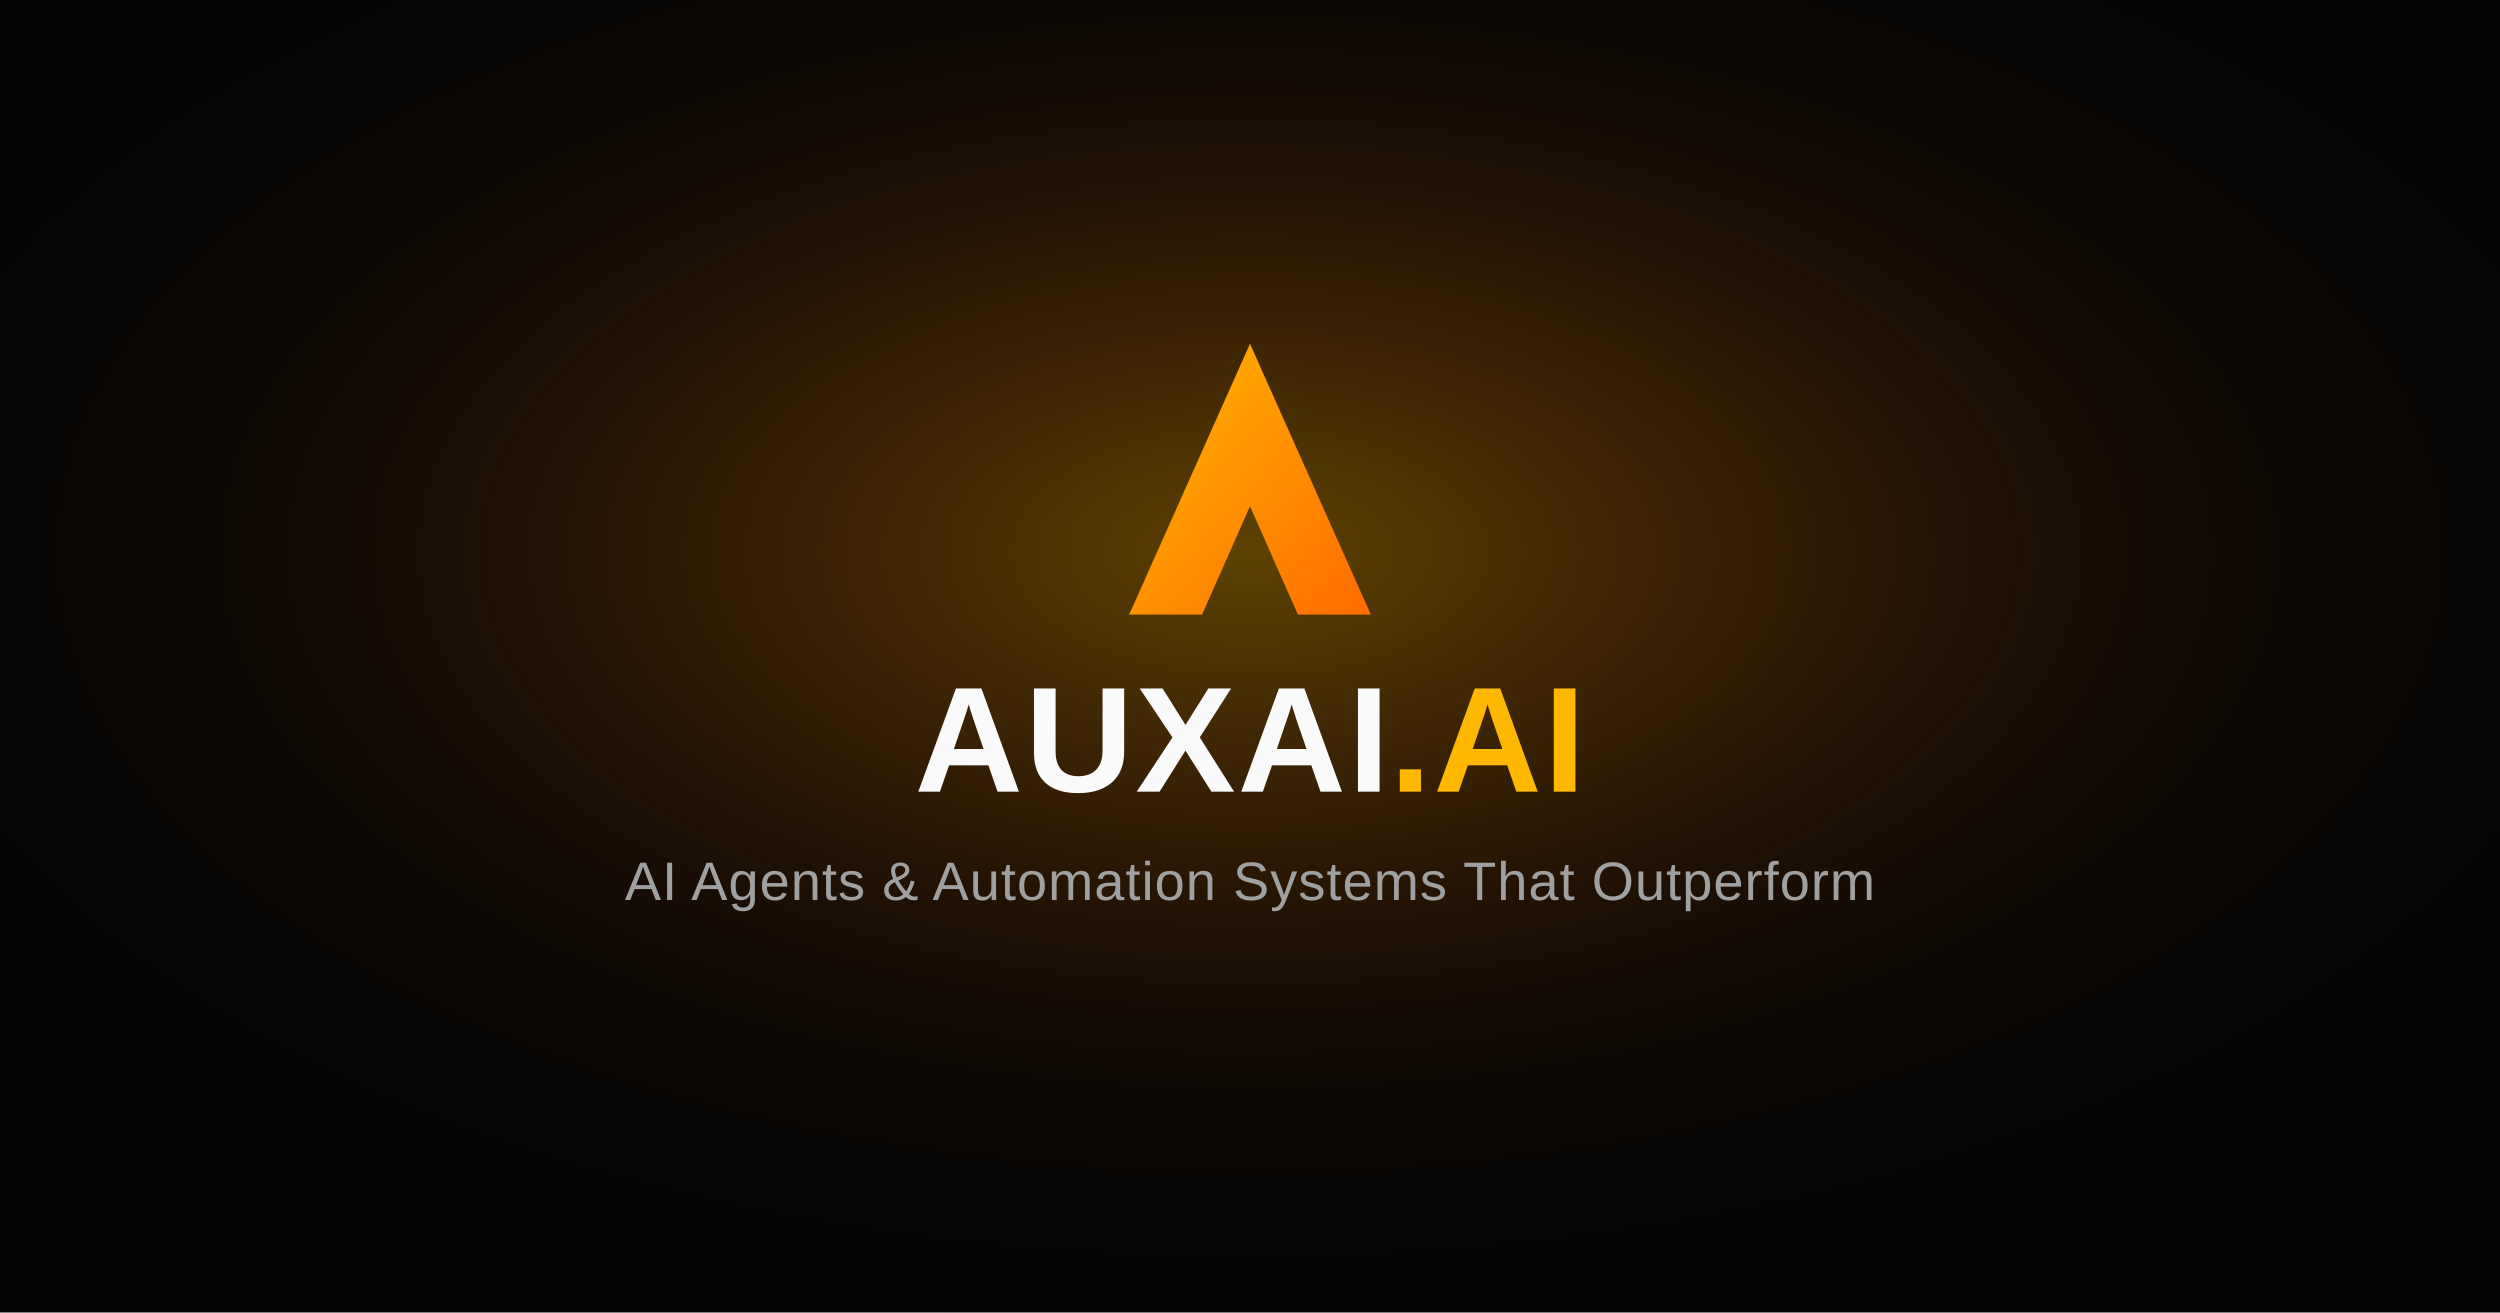
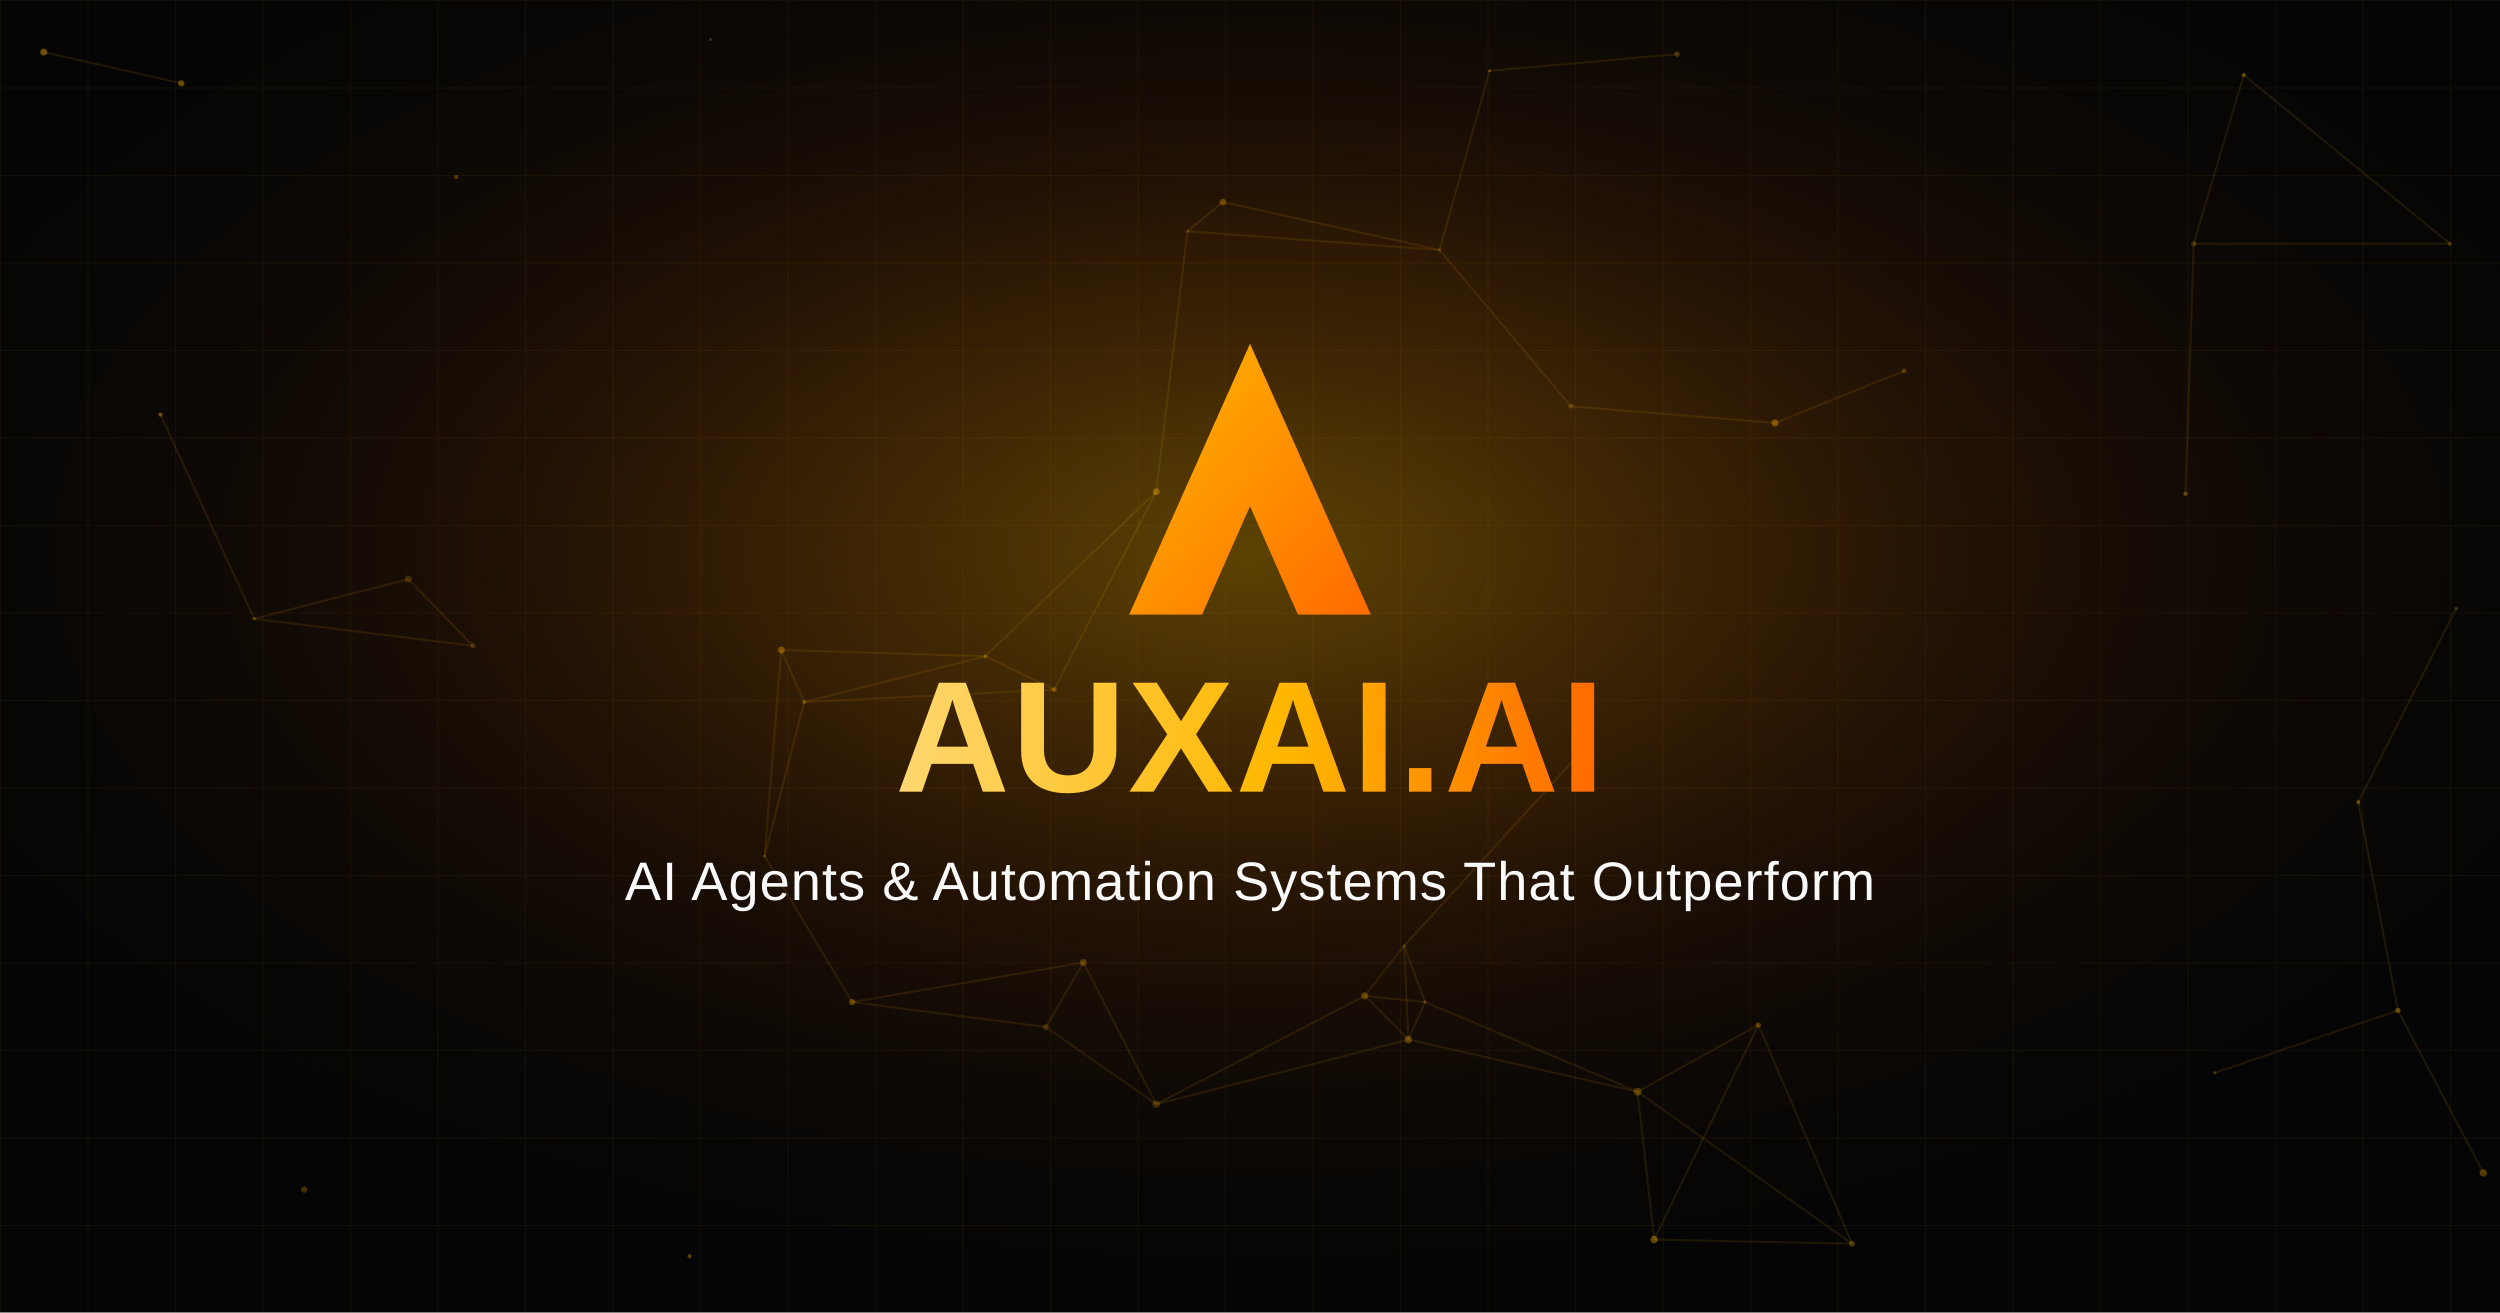
<svg xmlns="http://www.w3.org/2000/svg" viewBox="0 0 1200 630" fill="none">
  <defs>
    <radialGradient id="glow" cx="50%" cy="42%" r="60%">
      <stop offset="0%" stop-color="#ffb800" stop-opacity="0.35" />
      <stop offset="55%" stop-color="#ff6b00" stop-opacity="0.08" />
      <stop offset="100%" stop-color="#050505" stop-opacity="0" />
    </radialGradient>
    <linearGradient id="mark" x1="0" y1="0" x2="1" y2="1">
      <stop offset="0%" stop-color="#ffb800" />
      <stop offset="100%" stop-color="#ff6b00" />
    </linearGradient>
+     <linearGradient id="wordmark" x1="0" y1="0" x2="1" y2="0">
+       <stop offset="0%" stop-color="#ffd770" />
+       <stop offset="55%" stop-color="#ffb800" />
+       <stop offset="100%" stop-color="#ff6b00" />
+     </linearGradient>
+     <pattern id="grid" width="42" height="42" patternUnits="userSpaceOnUse">
+       <path d="M 42 0 L 0 0 0 42" fill="none" stroke="#ffb800" stroke-opacity="0.05" stroke-width="1" />
+     </pattern>
  </defs>
  <rect width="1200" height="630" fill="#050505" />
+   <rect width="1200" height="630" fill="url(#grid)" />
+   <g>
+     <line x1="1063" y1="515" x2="1151" y2="485" stroke="#ffb800" stroke-opacity="0.10" stroke-width="1" />
+     <line x1="1151" y1="485" x2="1192" y2="563" stroke="#ffb800" stroke-opacity="0.10" stroke-width="1" />
+     <line x1="1151" y1="485" x2="1132" y2="385" stroke="#ffb800" stroke-opacity="0.10" stroke-width="1" />
+     <line x1="674" y1="454" x2="655" y2="478" stroke="#ffb800" stroke-opacity="0.10" stroke-width="1" />
+     <line x1="674" y1="454" x2="676" y2="499" stroke="#ffb800" stroke-opacity="0.10" stroke-width="1" />
+     <line x1="674" y1="454" x2="684" y2="481" stroke="#ffb800" stroke-opacity="0.10" stroke-width="1" />
+     <line x1="674" y1="454" x2="758" y2="362" stroke="#ffb800" stroke-opacity="0.10" stroke-width="1" />
+     <line x1="715" y1="34" x2="805" y2="26" stroke="#ffb800" stroke-opacity="0.10" stroke-width="1" />
+     <line x1="715" y1="34" x2="691" y2="120" stroke="#ffb800" stroke-opacity="0.10" stroke-width="1" />
+     <line x1="844" y1="492" x2="889" y2="597" stroke="#ffb800" stroke-opacity="0.10" stroke-width="1" />
+     <line x1="844" y1="492" x2="786" y2="524" stroke="#ffb800" stroke-opacity="0.10" stroke-width="1" />
+     <line x1="844" y1="492" x2="794" y2="595" stroke="#ffb800" stroke-opacity="0.10" stroke-width="1" />
+     <line x1="852" y1="203" x2="754" y2="195" stroke="#ffb800" stroke-opacity="0.10" stroke-width="1" />
+     <line x1="852" y1="203" x2="914" y2="178" stroke="#ffb800" stroke-opacity="0.10" stroke-width="1" />
+     <line x1="889" y1="597" x2="786" y2="524" stroke="#ffb800" stroke-opacity="0.10" stroke-width="1" />
+     <line x1="889" y1="597" x2="794" y2="595" stroke="#ffb800" stroke-opacity="0.10" stroke-width="1" />
+     <line x1="786" y1="524" x2="794" y2="595" stroke="#ffb800" stroke-opacity="0.10" stroke-width="1" />
+     <line x1="786" y1="524" x2="676" y2="499" stroke="#ffb800" stroke-opacity="0.10" stroke-width="1" />
+     <line x1="786" y1="524" x2="684" y2="481" stroke="#ffb800" stroke-opacity="0.10" stroke-width="1" />
+     <line x1="196" y1="278" x2="227" y2="310" stroke="#ffb800" stroke-opacity="0.10" stroke-width="1" />
+     <line x1="196" y1="278" x2="122" y2="297" stroke="#ffb800" stroke-opacity="0.10" stroke-width="1" />
+     <line x1="375" y1="312" x2="367" y2="411" stroke="#ffb800" stroke-opacity="0.10" stroke-width="1" />
+     <line x1="375" y1="312" x2="386" y2="337" stroke="#ffb800" stroke-opacity="0.10" stroke-width="1" />
+     <line x1="375" y1="312" x2="473" y2="315" stroke="#ffb800" stroke-opacity="0.10" stroke-width="1" />
+     <line x1="655" y1="478" x2="676" y2="499" stroke="#ffb800" stroke-opacity="0.10" stroke-width="1" />
+     <line x1="655" y1="478" x2="684" y2="481" stroke="#ffb800" stroke-opacity="0.10" stroke-width="1" />
+     <line x1="655" y1="478" x2="555" y2="530" stroke="#ffb800" stroke-opacity="0.10" stroke-width="1" />
+     <line x1="520" y1="462" x2="409" y2="481" stroke="#ffb800" stroke-opacity="0.10" stroke-width="1" />
+     <line x1="520" y1="462" x2="502" y2="493" stroke="#ffb800" stroke-opacity="0.10" stroke-width="1" />
+     <line x1="520" y1="462" x2="555" y2="530" stroke="#ffb800" stroke-opacity="0.10" stroke-width="1" />
+     <line x1="570" y1="111" x2="587" y2="97" stroke="#ffb800" stroke-opacity="0.10" stroke-width="1" />
+     <line x1="570" y1="111" x2="555" y2="236" stroke="#ffb800" stroke-opacity="0.10" stroke-width="1" />
+     <line x1="570" y1="111" x2="691" y2="120" stroke="#ffb800" stroke-opacity="0.10" stroke-width="1" />
+     <line x1="1053" y1="117" x2="1176" y2="117" stroke="#ffb800" stroke-opacity="0.10" stroke-width="1" />
+     <line x1="1053" y1="117" x2="1049" y2="237" stroke="#ffb800" stroke-opacity="0.10" stroke-width="1" />
+     <line x1="1053" y1="117" x2="1077" y2="36" stroke="#ffb800" stroke-opacity="0.10" stroke-width="1" />
+     <line x1="409" y1="481" x2="367" y2="411" stroke="#ffb800" stroke-opacity="0.10" stroke-width="1" />
+     <line x1="409" y1="481" x2="502" y2="493" stroke="#ffb800" stroke-opacity="0.10" stroke-width="1" />
+     <line x1="1176" y1="117" x2="1077" y2="36" stroke="#ffb800" stroke-opacity="0.10" stroke-width="1" />
+     <line x1="367" y1="411" x2="386" y2="337" stroke="#ffb800" stroke-opacity="0.10" stroke-width="1" />
+     <line x1="87" y1="40" x2="21" y2="25" stroke="#ffb800" stroke-opacity="0.10" stroke-width="1" />
+     <line x1="502" y1="493" x2="555" y2="530" stroke="#ffb800" stroke-opacity="0.10" stroke-width="1" />
+     <line x1="587" y1="97" x2="691" y2="120" stroke="#ffb800" stroke-opacity="0.10" stroke-width="1" />
+     <line x1="1132" y1="385" x2="1179" y2="292" stroke="#ffb800" stroke-opacity="0.10" stroke-width="1" />
+     <line x1="386" y1="337" x2="473" y2="315" stroke="#ffb800" stroke-opacity="0.10" stroke-width="1" />
+     <line x1="386" y1="337" x2="506" y2="331" stroke="#ffb800" stroke-opacity="0.10" stroke-width="1" />
+     <line x1="676" y1="499" x2="684" y2="481" stroke="#ffb800" stroke-opacity="0.10" stroke-width="1" />
+     <line x1="676" y1="499" x2="555" y2="530" stroke="#ffb800" stroke-opacity="0.10" stroke-width="1" />
+     <line x1="754" y1="195" x2="691" y2="120" stroke="#ffb800" stroke-opacity="0.10" stroke-width="1" />
+     <line x1="227" y1="310" x2="122" y2="297" stroke="#ffb800" stroke-opacity="0.10" stroke-width="1" />
+     <line x1="555" y1="236" x2="473" y2="315" stroke="#ffb800" stroke-opacity="0.10" stroke-width="1" />
+     <line x1="555" y1="236" x2="506" y2="331" stroke="#ffb800" stroke-opacity="0.10" stroke-width="1" />
+     <line x1="77" y1="199" x2="122" y2="297" stroke="#ffb800" stroke-opacity="0.10" stroke-width="1" />
+     <line x1="473" y1="315" x2="506" y2="331" stroke="#ffb800" stroke-opacity="0.10" stroke-width="1" />
+     <circle cx="1063" cy="515" r="0.8" fill="#ffb800" fill-opacity="0.22" />
+     <circle cx="1151" cy="485" r="1.3" fill="#ffb800" fill-opacity="0.34" />
+     <circle cx="674" cy="454" r="0.8" fill="#ffb800" fill-opacity="0.19" />
+     <circle cx="715" cy="34" r="0.7" fill="#ffb800" fill-opacity="0.36" />
+     <circle cx="844" cy="492" r="1.3" fill="#ffb800" fill-opacity="0.29" />
+     <circle cx="852" cy="203" r="1.7" fill="#ffb800" fill-opacity="0.38" />
+     <circle cx="889" cy="597" r="1.4" fill="#ffb800" fill-opacity="0.27" />
+     <circle cx="1192" cy="563" r="1.8" fill="#ffb800" fill-opacity="0.29" />
+     <circle cx="219" cy="85" r="1.0" fill="#ffb800" fill-opacity="0.31" />
+     <circle cx="786" cy="524" r="1.9" fill="#ffb800" fill-opacity="0.29" />
+     <circle cx="196" cy="278" r="1.7" fill="#ffb800" fill-opacity="0.18" />
+     <circle cx="375" cy="312" r="1.7" fill="#ffb800" fill-opacity="0.33" />
+     <circle cx="805" cy="26" r="1.3" fill="#ffb800" fill-opacity="0.25" />
+     <circle cx="655" cy="478" r="1.7" fill="#ffb800" fill-opacity="0.29" />
+     <circle cx="520" cy="462" r="1.7" fill="#ffb800" fill-opacity="0.26" />
+     <circle cx="146" cy="571" r="1.5" fill="#ffb800" fill-opacity="0.24" />
+     <circle cx="570" cy="111" r="0.7" fill="#ffb800" fill-opacity="0.20" />
+     <circle cx="1053" cy="117" r="1.3" fill="#ffb800" fill-opacity="0.19" />
+     <circle cx="409" cy="481" r="1.5" fill="#ffb800" fill-opacity="0.33" />
+     <circle cx="341" cy="19" r="0.7" fill="#ffb800" fill-opacity="0.25" />
+     <circle cx="1176" cy="117" r="1.1" fill="#ffb800" fill-opacity="0.20" />
+     <circle cx="794" cy="595" r="1.8" fill="#ffb800" fill-opacity="0.37" />
+     <circle cx="367" cy="411" r="0.6" fill="#ffb800" fill-opacity="0.26" />
+     <circle cx="87" cy="40" r="1.5" fill="#ffb800" fill-opacity="0.38" />
+     <circle cx="502" cy="493" r="1.5" fill="#ffb800" fill-opacity="0.18" />
+     <circle cx="1049" cy="237" r="1.0" fill="#ffb800" fill-opacity="0.34" />
+     <circle cx="587" cy="97" r="1.6" fill="#ffb800" fill-opacity="0.30" />
+     <circle cx="1132" cy="385" r="1.0" fill="#ffb800" fill-opacity="0.35" />
+     <circle cx="386" cy="337" r="0.9" fill="#ffb800" fill-opacity="0.29" />
+     <circle cx="676" cy="499" r="1.8" fill="#ffb800" fill-opacity="0.30" />
+     <circle cx="684" cy="481" r="0.8" fill="#ffb800" fill-opacity="0.22" />
+     <circle cx="1179" cy="292" r="0.8" fill="#ffb800" fill-opacity="0.22" />
+     <circle cx="754" cy="195" r="1.2" fill="#ffb800" fill-opacity="0.22" />
+     <circle cx="758" cy="362" r="1.3" fill="#ffb800" fill-opacity="0.36" />
+     <circle cx="227" cy="310" r="1.2" fill="#ffb800" fill-opacity="0.20" />
+     <circle cx="21" cy="25" r="1.7" fill="#ffb800" fill-opacity="0.39" />
+     <circle cx="555" cy="236" r="1.7" fill="#ffb800" fill-opacity="0.35" />
+     <circle cx="331" cy="603" r="1.0" fill="#ffb800" fill-opacity="0.32" />
+     <circle cx="77" cy="199" r="1.0" fill="#ffb800" fill-opacity="0.38" />
+     <circle cx="473" cy="315" r="1.0" fill="#ffb800" fill-opacity="0.29" />
+     <circle cx="691" cy="120" r="0.9" fill="#ffb800" fill-opacity="0.16" />
+     <circle cx="122" cy="297" r="0.8" fill="#ffb800" fill-opacity="0.29" />
+     <circle cx="914" cy="178" r="1.1" fill="#ffb800" fill-opacity="0.26" />
+     <circle cx="506" cy="331" r="1.2" fill="#ffb800" fill-opacity="0.30" />
+     <circle cx="555" cy="530" r="1.8" fill="#ffb800" fill-opacity="0.20" />
+     <circle cx="1077" cy="36" r="1.0" fill="#ffb800" fill-opacity="0.33" />
+   </g>
  <rect width="1200" height="630" fill="url(#glow)" />
  <g transform="translate(600 235)">
    <path d="M0 -70 L58 60 H23 L0 8 L-23 60 H-58 Z" fill="url(#mark)" />
  </g>
-   <text x="600" y="380" text-anchor="middle" font-family="Arial, Helvetica, sans-serif" font-size="72" font-weight="600" letter-spacing="1" fill="#fafafa">AUXAI<tspan fill="#ffb800">.AI</tspan>
-   </text>
-   <text x="600" y="432" text-anchor="middle" font-family="Arial, Helvetica, sans-serif" font-size="26" letter-spacing="0.5" fill="#a0a0a0">AI Agents &amp; Automation Systems That Outperform</text>
+   <text x="600" y="380" text-anchor="middle" font-family="Arial, Helvetica, sans-serif" font-size="76" font-weight="700" letter-spacing="1" fill="url(#wordmark)">AUXAI.AI</text>
+   <text x="600" y="432" text-anchor="middle" font-family="Arial, Helvetica, sans-serif" font-size="26" letter-spacing="0.5" fill="#fafafa">AI Agents &amp; Automation Systems That Outperform</text>
</svg>
